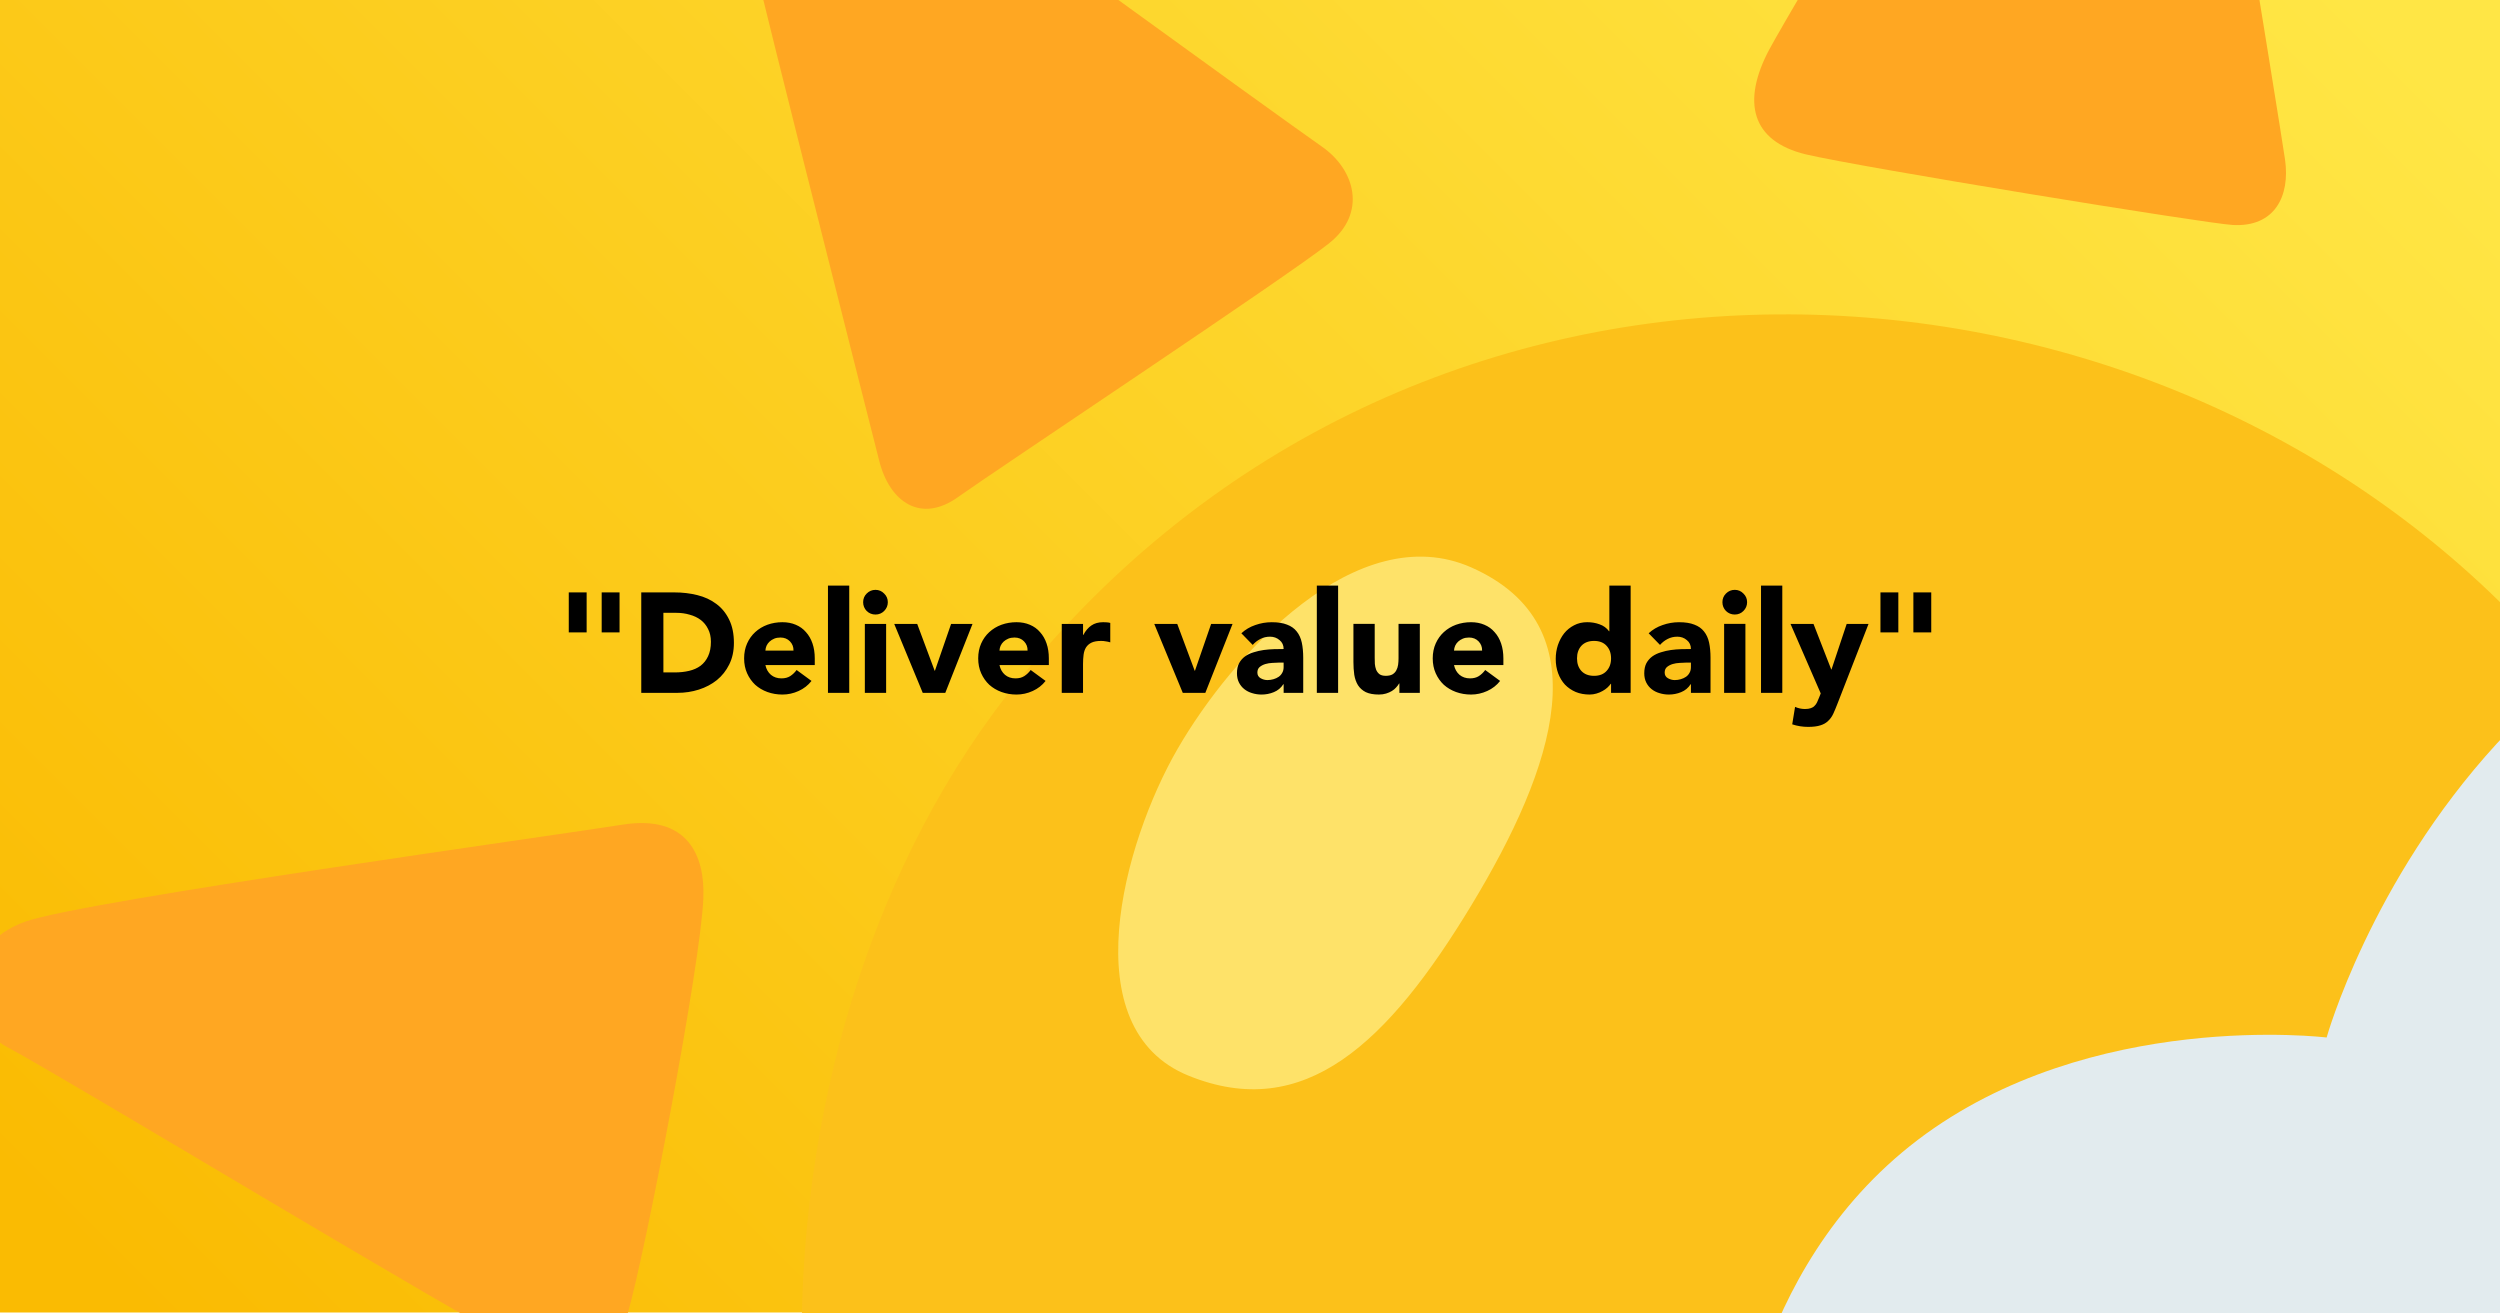
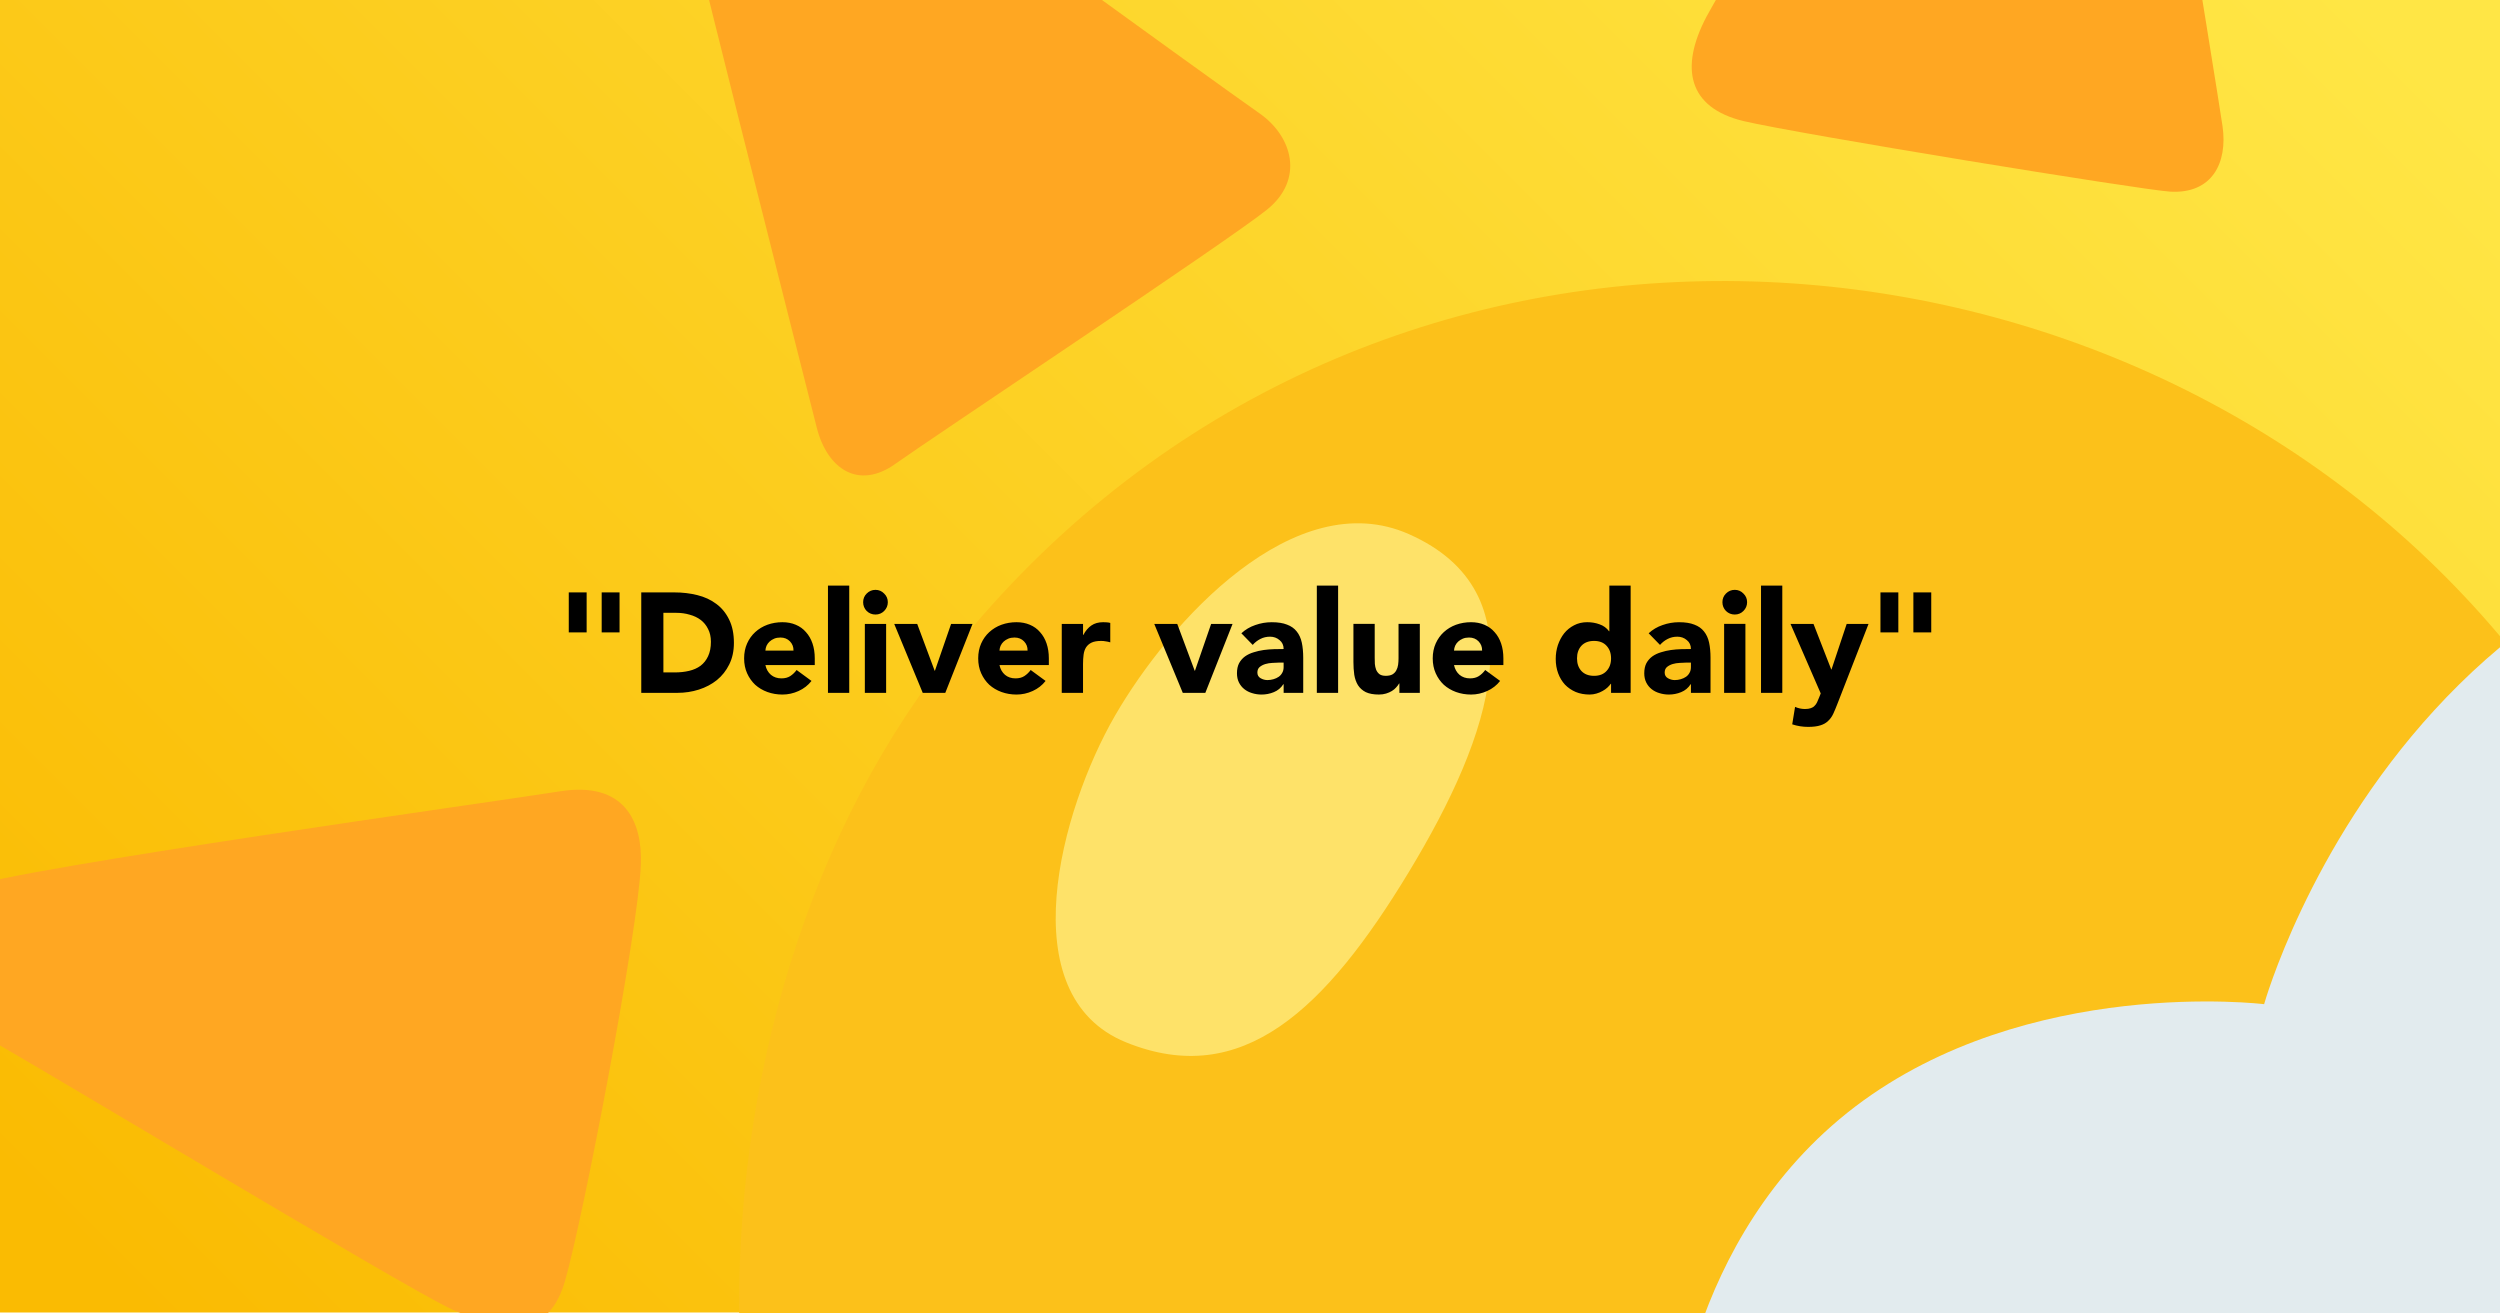
<svg xmlns="http://www.w3.org/2000/svg" xmlns:xlink="http://www.w3.org/1999/xlink" width="1200" height="630" viewBox="0 0 317.5 166.688" version="1.1" id="svg1">
  <defs id="defs1">
    <rect x="275.247" y="248.7" width="1015.47" height="198.835" id="rect3" />
    <linearGradient id="linearGradient1">
      <stop style="stop-color:#fabb02;stop-opacity:1;" offset="0" id="stop1" />
      <stop style="stop-color:#ffe645;stop-opacity:1;" offset="1" id="stop2" />
    </linearGradient>
    <linearGradient xlink:href="#linearGradient1" id="linearGradient2" x1="46.497" y1="195.597" x2="271.003" y2="-28.909" gradientUnits="userSpaceOnUse" />
    <rect x="275.247" y="248.7" width="679.829" height="84.679" id="rect4" />
    <rect x="275.247" y="248.7" width="1068.424" height="67.723" id="rect5" />
  </defs>
  <g id="layer1">
    <rect style="fill:url(#linearGradient2);stroke-width:0.538;stroke-linejoin:round;paint-order:markers fill stroke" id="rect1" width="317.5" height="166.688" x="0" y="0" />
    <text xml:space="preserve" style="font-style:normal;font-variant:normal;font-weight:normal;font-stretch:normal;font-size:70.556px;line-height:1;font-family:'Noto Color Emoji';-inkscape-font-specification:'Noto Color Emoji';text-align:center;letter-spacing:0px;word-spacing:0px;writing-mode:lr-tb;direction:ltr;text-anchor:middle;fill:#000000;stroke-width:0.538;stroke-linejoin:round;paint-order:markers fill stroke" x="89.165" y="133.879" id="text1">
      <tspan id="tspan1" style="font-style:normal;font-variant:normal;font-weight:normal;font-stretch:normal;font-family:'Noto Color Emoji';-inkscape-font-specification:'Noto Color Emoji';stroke-width:0.538" x="89.165" y="133.879" />
    </text>
-     <g id="g7" transform="matrix(4.317679,0,0,4.317679,-434.5514,-129.9084)">
+     <g id="g7" transform="matrix(4.317679,0,0,4.317679,-442.489,-134.1418)">
      <path d="m 130.265,50.532 c -8.501,10.927 -8.357,30.355 2.508,39.977 12.346,10.927 29.708,10.814 40.635,0.761 13.106,-12.048 12.346,-32.113 0.771,-43.472 -11.636,-11.421 -32.442,-12.017 -43.914,2.734 z" fill="#fcc11a" id="path1" style="stroke-width:1.028" />
      <path d="m 143.927,46.78 c -3.361,-1.491 -7.041,2.56 -8.645,5.335 -1.604,2.775 -3.094,8.224 0.319,9.611 3.413,1.388 5.87,-0.956 8.326,-5.016 2.457,-4.06 3.845,-8.224 0,-9.93 z" fill="#fee269" id="path2" style="stroke-width:1.028" />
      <path d="m 152.685,31.545 c -0.812,1.532 -0.535,2.693 1.079,3.084 1.614,0.38 11.708,2.025 12.551,2.076 1.234,0.072 1.696,-0.843 1.542,-1.922 -0.154,-1.079 -2.621,-16.18 -2.847,-17.557 -0.226,-1.377 -1.696,-2.775 -3.084,-0.925 -1.388,1.84 -8.625,14.093 -9.241,15.245 z" fill="#ffa722" id="path3" style="stroke-width:1.028" />
      <path d="m 177.191,41.948 c -1.521,0.658 -1.367,1.624 -0.391,2.755 0.977,1.131 7.771,9.375 8.368,9.93 0.606,0.555 1.542,0.606 2.2,-0.401 0.658,-1.007 8.758,-15.45 9.365,-16.365 0.997,-1.501 0.154,-2.878 -1.562,-2.231 -1.295,0.504 -17.023,5.9 -17.979,6.312 z" fill="#ffa722" id="path4" style="stroke-width:1.028" />
      <path d="m 178.178,93.15 c 1.223,-0.658 2.313,-0.154 2.621,1.234 0.308,1.388 3.701,15.553 4.235,18.174 0.267,1.316 -1.234,2.385 -2.467,1.614 -1.234,-0.771 -14.617,-10.105 -15.481,-10.855 -1.234,-1.079 -0.38,-2.2 0.226,-2.775 1.234,-1.151 9.704,-6.774 10.865,-7.391 z" fill="#ffa722" id="path5" style="stroke-width:1.028" />
      <path d="m 140.905,100.932 c -1.552,-0.144 -2.005,1.234 -1.768,2.467 0.226,1.234 2.539,16.858 2.693,18.02 0.226,1.696 2.005,2.385 3.156,0.689 1.151,-1.696 9.067,-14.371 9.704,-15.553 1.151,-2.159 0.308,-2.621 -0.843,-3.156 -1.162,-0.545 -11.328,-2.313 -12.942,-2.467 z" fill="#ffa722" id="path6" style="stroke-width:1.028" />
      <path d="m 118.722,82.984 c 1.079,-1.768 2.467,-1.305 3.464,0.38 0.689,1.162 6.466,8.933 7.011,9.776 0.535,0.843 0.771,2.467 -0.925,2.847 -1.696,0.38 -15.481,4.009 -17.64,4.389 -2.159,0.38 -3.392,-1.305 -2.005,-3.156 0.812,-1.069 9.488,-13.23 10.094,-14.237 z" fill="#ffa722" id="path7" style="stroke-width:1.028" />
      <path d="m 115.792,69.59 c 1.974,0.874 2.899,0.555 3.31,-0.843 0.535,-1.85 2.159,-10.321 2.231,-12.243 0.051,-1.254 -0.463,-2.467 -2.385,-2.159 -1.922,0.308 -15.779,2.231 -17.547,2.847 -2.056,0.72 -1.912,2.981 -0.535,3.701 1.604,0.843 13.548,8.08 14.926,8.696 z" fill="#ffa722" id="path8" style="stroke-width:1.028" />
      <path d="m 139.743,37.24 c 1.11,-0.884 0.771,-2.159 -0.226,-2.847 -0.997,-0.689 -13.374,-9.642 -14.936,-10.855 -1.388,-1.079 -3.084,-0.689 -2.621,1.768 0.329,1.768 4.276,17.259 4.544,18.328 0.308,1.234 1.234,1.85 2.313,1.079 1.079,-0.771 9.776,-6.548 10.927,-7.473 z" fill="#ffa722" id="path9" style="stroke-width:1.028" />
      <path d="m 211.761,74.39 c 0.01,-0.668 2.272,-23.725 -17.979,-27.991 -19.572,-4.132 -24.702,14.206 -24.702,14.206 0,0 -6.939,-0.853 -12.027,3.012 -5.088,3.875 -5.376,10.259 -5.376,10.259 0,0 -8.182,-0.308 -12.037,4.245 -3.485,4.112 -2.323,7.823 -2.323,7.823 l 22.584,5.726 57.082,-1.532 6.548,-3.968 c 0,0 0.37,-5.191 -3.012,-8.481 -4.667,-4.523 -8.758,-3.3 -8.758,-3.3 z" fill="#e2ebee" id="path10" style="stroke-width:1.028" />
      <path d="m 158.75,83.344 c 0,0 -6.26,2.755 -14.011,2.076 -4.605,-0.401 -7.545,-1.768 -7.545,-1.768 0,0 -0.792,5.325 3.392,7.946 3.135,1.963 6.127,2.261 11.698,2.241 5.572,-0.021 56.27,-0.123 59.919,-0.164 3.659,-0.041 7.134,-0.689 8.912,-2.344 2.241,-2.087 2.405,-5.16 2.405,-5.16 0,0 -3.516,1.049 -8.409,0.411 -4.872,-0.637 -7.71,-2.817 -7.71,-2.817 0,0 -3.505,2.991 -21.628,3.32 C 166.223,87.445 158.75,83.344 158.75,83.344 Z" fill="#bacdd2" id="path11" style="stroke-width:1.028" />
    </g>
    <path style="font-weight:800;font-size:21.167px;line-height:1;font-family:Avenir;-inkscape-font-specification:'Avenir Ultra-Bold';letter-spacing:0px;word-spacing:0px;stroke-width:0.458;stroke-linejoin:round;paint-order:markers fill stroke" d="m 76.413,75.236 h 2.27 v 5.081 h -2.27 z m -4.18,0 h 2.27 v 5.081 H 72.233 Z m 9.207,0 h 4.216 q 1.531,0 2.901,0.342 1.387,0.342 2.414,1.117 1.027,0.757 1.622,1.982 0.613,1.225 0.613,2.973 0,1.549 -0.595,2.739 -0.577,1.171 -1.567,1.982 -0.991,0.793 -2.288,1.207 -1.297,0.414 -2.721,0.414 h -4.594 z m 2.811,10.162 h 1.459 q 0.973,0 1.802,-0.198 0.847,-0.198 1.459,-0.649 0.613,-0.468 0.955,-1.207 0.36,-0.757 0.36,-1.838 0,-0.937 -0.36,-1.622 -0.342,-0.703 -0.937,-1.153 -0.595,-0.45 -1.405,-0.667 -0.793,-0.234 -1.676,-0.234 h -1.658 z m 18.81,1.081 q -0.649,0.829 -1.64,1.279 -0.991,0.45 -2.054,0.45 -1.009,0 -1.91,-0.324 -0.883,-0.324 -1.549,-0.919 -0.649,-0.613 -1.027,-1.459 -0.378,-0.847 -0.378,-1.892 0,-1.045 0.378,-1.892 0.378,-0.847 1.027,-1.441 0.667,-0.613 1.549,-0.937 0.901,-0.324 1.91,-0.324 0.937,0 1.694,0.324 0.775,0.324 1.297,0.937 0.541,0.595 0.829,1.441 0.288,0.847 0.288,1.892 v 0.847 h -6.27 q 0.162,0.775 0.703,1.243 0.541,0.45 1.333,0.45 0.667,0 1.117,-0.288 0.468,-0.306 0.811,-0.775 z m -2.288,-3.856 q 0.018,-0.685 -0.45,-1.171 -0.468,-0.486 -1.207,-0.486 -0.45,0 -0.793,0.144 -0.342,0.144 -0.595,0.378 -0.234,0.216 -0.378,0.522 -0.126,0.288 -0.144,0.613 z m 4.378,-8.252 h 2.703 v 13.621 h -2.703 z m 4.684,4.865 h 2.703 v 8.756 h -2.703 z m -0.216,-2.757 q 0,-0.649 0.45,-1.099 0.468,-0.468 1.117,-0.468 0.649,0 1.099,0.468 0.468,0.45 0.468,1.099 0,0.649 -0.468,1.117 -0.45,0.45 -1.099,0.45 -0.649,0 -1.117,-0.45 -0.45,-0.468 -0.45,-1.117 z m 3.946,2.757 h 2.919 l 2.216,5.946 h 0.036 l 2.054,-5.946 h 2.721 l -3.459,8.756 h -2.865 z m 19.224,7.243 q -0.649,0.829 -1.64,1.279 -0.991,0.45 -2.054,0.45 -1.009,0 -1.91,-0.324 -0.883,-0.324 -1.549,-0.919 -0.649,-0.613 -1.027,-1.459 -0.378,-0.847 -0.378,-1.892 0,-1.045 0.378,-1.892 0.378,-0.847 1.027,-1.441 0.667,-0.613 1.549,-0.937 0.901,-0.324 1.91,-0.324 0.937,0 1.694,0.324 0.775,0.324 1.297,0.937 0.541,0.595 0.829,1.441 0.288,0.847 0.288,1.892 v 0.847 h -6.27 q 0.162,0.775 0.703,1.243 0.54,0.45 1.333,0.45 0.667,0 1.117,-0.288 0.468,-0.306 0.811,-0.775 z m -2.288,-3.856 q 0.018,-0.685 -0.45,-1.171 -0.468,-0.486 -1.207,-0.486 -0.45,0 -0.793,0.144 -0.342,0.144 -0.595,0.378 -0.234,0.216 -0.378,0.522 -0.126,0.288 -0.144,0.613 z m 4.342,-3.387 h 2.703 v 1.405 h 0.036 q 0.432,-0.811 1.027,-1.207 0.595,-0.414 1.495,-0.414 0.234,0 0.468,0.018 0.234,0.018 0.432,0.072 v 2.468 q -0.288,-0.09 -0.577,-0.126 -0.27,-0.054 -0.577,-0.054 -0.775,0 -1.225,0.216 -0.45,0.216 -0.703,0.613 -0.234,0.378 -0.306,0.919 -0.072,0.541 -0.072,1.189 v 3.657 h -2.703 z m 11.747,0 h 2.919 l 2.216,5.946 h 0.036 l 2.054,-5.946 h 2.721 l -3.459,8.756 h -2.865 z m 16.431,7.657 h -0.036 q -0.45,0.703 -1.207,1.009 -0.739,0.306 -1.567,0.306 -0.613,0 -1.189,-0.18 -0.559,-0.162 -0.991,-0.504 -0.432,-0.342 -0.685,-0.847 -0.252,-0.504 -0.252,-1.171 0,-0.757 0.27,-1.279 0.288,-0.522 0.757,-0.865 0.486,-0.342 1.099,-0.522 0.613,-0.198 1.261,-0.288 0.667,-0.09 1.315,-0.108 0.667,-0.018 1.225,-0.018 0,-0.721 -0.522,-1.135 -0.504,-0.432 -1.207,-0.432 -0.667,0 -1.225,0.288 -0.54,0.27 -0.973,0.757 l -1.441,-1.477 q 0.757,-0.703 1.766,-1.045 1.009,-0.36 2.09,-0.36 1.189,0 1.946,0.306 0.775,0.288 1.225,0.865 0.468,0.577 0.649,1.423 0.18,0.829 0.18,1.928 v 4.45 h -2.486 z m -0.667,-2.739 q -0.306,0 -0.775,0.036 -0.45,0.018 -0.883,0.144 -0.414,0.126 -0.721,0.378 -0.288,0.252 -0.288,0.703 0,0.486 0.414,0.721 0.414,0.234 0.865,0.234 0.396,0 0.757,-0.108 0.378,-0.108 0.667,-0.306 0.288,-0.198 0.45,-0.504 0.18,-0.306 0.18,-0.721 v -0.577 z m 4.883,-9.783 h 2.703 v 13.621 h -2.703 z m 13.08,13.621 h -2.594 v -1.189 h -0.036 q -0.144,0.252 -0.378,0.504 -0.216,0.252 -0.541,0.45 -0.324,0.198 -0.739,0.324 -0.414,0.126 -0.901,0.126 -1.027,0 -1.676,-0.306 -0.631,-0.324 -0.991,-0.883 -0.342,-0.559 -0.468,-1.315 -0.108,-0.757 -0.108,-1.64 v -4.829 h 2.703 v 4.288 q 0,0.378 0.018,0.793 0.036,0.396 0.162,0.739 0.144,0.342 0.414,0.559 0.288,0.216 0.811,0.216 0.522,0 0.847,-0.18 0.324,-0.198 0.486,-0.504 0.18,-0.324 0.234,-0.721 0.054,-0.396 0.054,-0.829 v -4.36 h 2.703 z m 10.198,-1.513 q -0.649,0.829 -1.64,1.279 -0.991,0.45 -2.054,0.45 -1.009,0 -1.91,-0.324 -0.883,-0.324 -1.549,-0.919 -0.649,-0.613 -1.027,-1.459 -0.378,-0.847 -0.378,-1.892 0,-1.045 0.378,-1.892 0.378,-0.847 1.027,-1.441 0.667,-0.613 1.549,-0.937 0.901,-0.324 1.91,-0.324 0.937,0 1.694,0.324 0.775,0.324 1.297,0.937 0.541,0.595 0.829,1.441 0.288,0.847 0.288,1.892 v 0.847 h -6.27 q 0.162,0.775 0.703,1.243 0.541,0.45 1.333,0.45 0.667,0 1.117,-0.288 0.468,-0.306 0.811,-0.775 z m -2.288,-3.856 q 0.018,-0.685 -0.45,-1.171 -0.468,-0.486 -1.207,-0.486 -0.45,0 -0.793,0.144 -0.342,0.144 -0.595,0.378 -0.234,0.216 -0.378,0.522 -0.126,0.288 -0.144,0.613 z m 18.864,5.369 h -2.486 v -1.153 h -0.036 q -0.162,0.234 -0.432,0.486 -0.252,0.234 -0.613,0.432 -0.342,0.198 -0.775,0.324 -0.414,0.126 -0.865,0.126 -0.973,0 -1.766,-0.324 -0.793,-0.342 -1.369,-0.937 -0.559,-0.613 -0.865,-1.441 -0.306,-0.829 -0.306,-1.82 0,-0.919 0.27,-1.748 0.288,-0.847 0.793,-1.495 0.522,-0.649 1.261,-1.027 0.739,-0.396 1.676,-0.396 0.847,0 1.567,0.27 0.739,0.252 1.207,0.883 h 0.036 v -5.801 h 2.703 z m -2.486,-4.378 q 0,-0.991 -0.577,-1.604 -0.559,-0.613 -1.585,-0.613 -1.027,0 -1.603,0.613 -0.559,0.613 -0.559,1.604 0,0.991 0.559,1.604 0.577,0.613 1.603,0.613 1.027,0 1.585,-0.613 0.577,-0.613 0.577,-1.604 z m 10.143,3.279 h -0.036 q -0.45,0.703 -1.207,1.009 -0.739,0.306 -1.567,0.306 -0.613,0 -1.189,-0.18 -0.559,-0.162 -0.991,-0.504 -0.432,-0.342 -0.685,-0.847 -0.252,-0.504 -0.252,-1.171 0,-0.757 0.27,-1.279 0.288,-0.522 0.757,-0.865 0.486,-0.342 1.099,-0.522 0.613,-0.198 1.261,-0.288 0.667,-0.09 1.315,-0.108 0.667,-0.018 1.225,-0.018 0,-0.721 -0.522,-1.135 -0.504,-0.432 -1.207,-0.432 -0.667,0 -1.225,0.288 -0.54,0.27 -0.973,0.757 l -1.441,-1.477 q 0.757,-0.703 1.766,-1.045 1.009,-0.36 2.09,-0.36 1.189,0 1.946,0.306 0.775,0.288 1.225,0.865 0.468,0.577 0.649,1.423 0.18,0.829 0.18,1.928 v 4.45 h -2.486 z m -0.667,-2.739 q -0.306,0 -0.775,0.036 -0.45,0.018 -0.883,0.144 -0.414,0.126 -0.721,0.378 -0.288,0.252 -0.288,0.703 0,0.486 0.414,0.721 0.414,0.234 0.865,0.234 0.396,0 0.757,-0.108 0.378,-0.108 0.667,-0.306 0.288,-0.198 0.45,-0.504 0.18,-0.306 0.18,-0.721 v -0.577 z m 4.883,-4.919 h 2.703 v 8.756 h -2.703 z m -0.216,-2.757 q 0,-0.649 0.45,-1.099 0.468,-0.468 1.117,-0.468 0.649,0 1.099,0.468 0.468,0.45 0.468,1.099 0,0.649 -0.468,1.117 -0.45,0.45 -1.099,0.45 -0.649,0 -1.117,-0.45 -0.45,-0.468 -0.45,-1.117 z m 4.901,-2.108 h 2.703 v 13.621 h -2.703 z m 9.693,15.044 q -0.27,0.703 -0.522,1.243 -0.252,0.541 -0.649,0.901 -0.378,0.378 -0.973,0.559 -0.595,0.198 -1.567,0.198 -1.045,0 -2.018,-0.324 l 0.36,-2.216 q 0.613,0.27 1.261,0.27 0.45,0 0.739,-0.108 0.288,-0.09 0.468,-0.288 0.198,-0.18 0.324,-0.45 0.126,-0.27 0.27,-0.631 l 0.198,-0.504 -3.838,-8.828 h 2.919 l 2.252,5.783 h 0.036 l 1.928,-5.783 h 2.775 z m 9.657,-14.179 h 2.27 v 5.081 h -2.27 z m -4.18,0 h 2.27 v 5.081 H 238.817 Z" id="text2" aria-label="&quot;Deliver value daily&quot;" />
  </g>
</svg>
